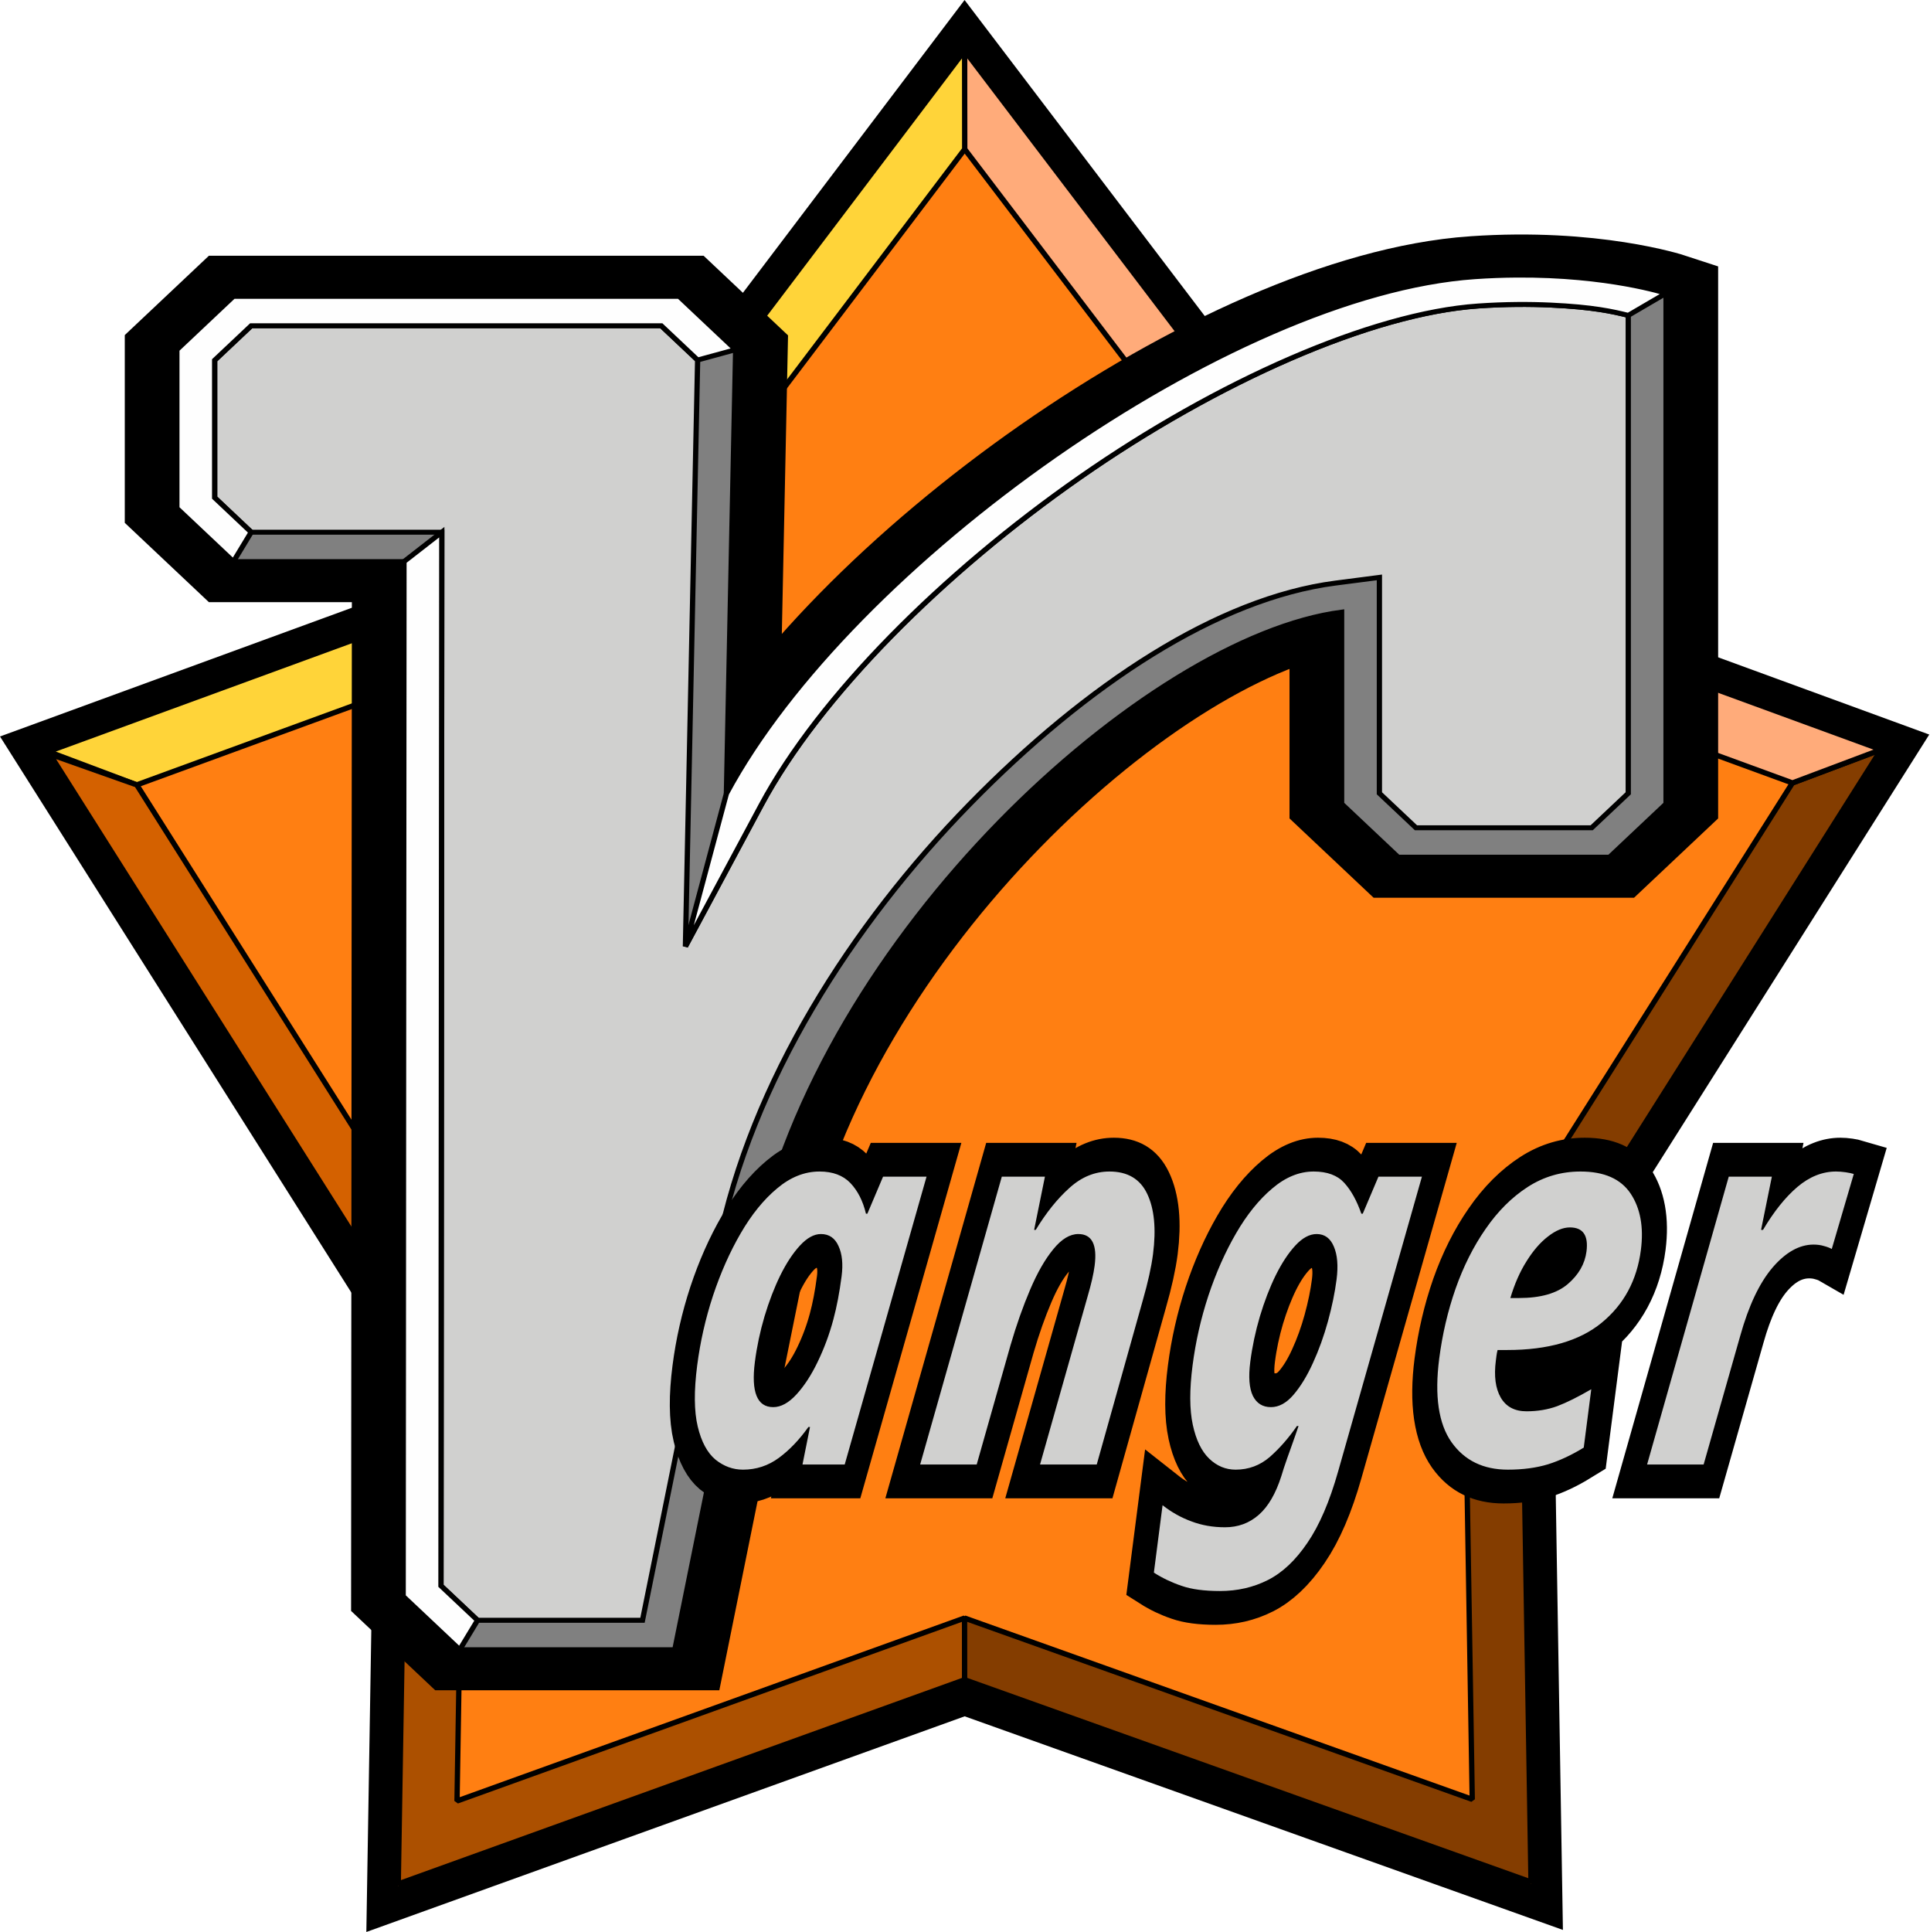
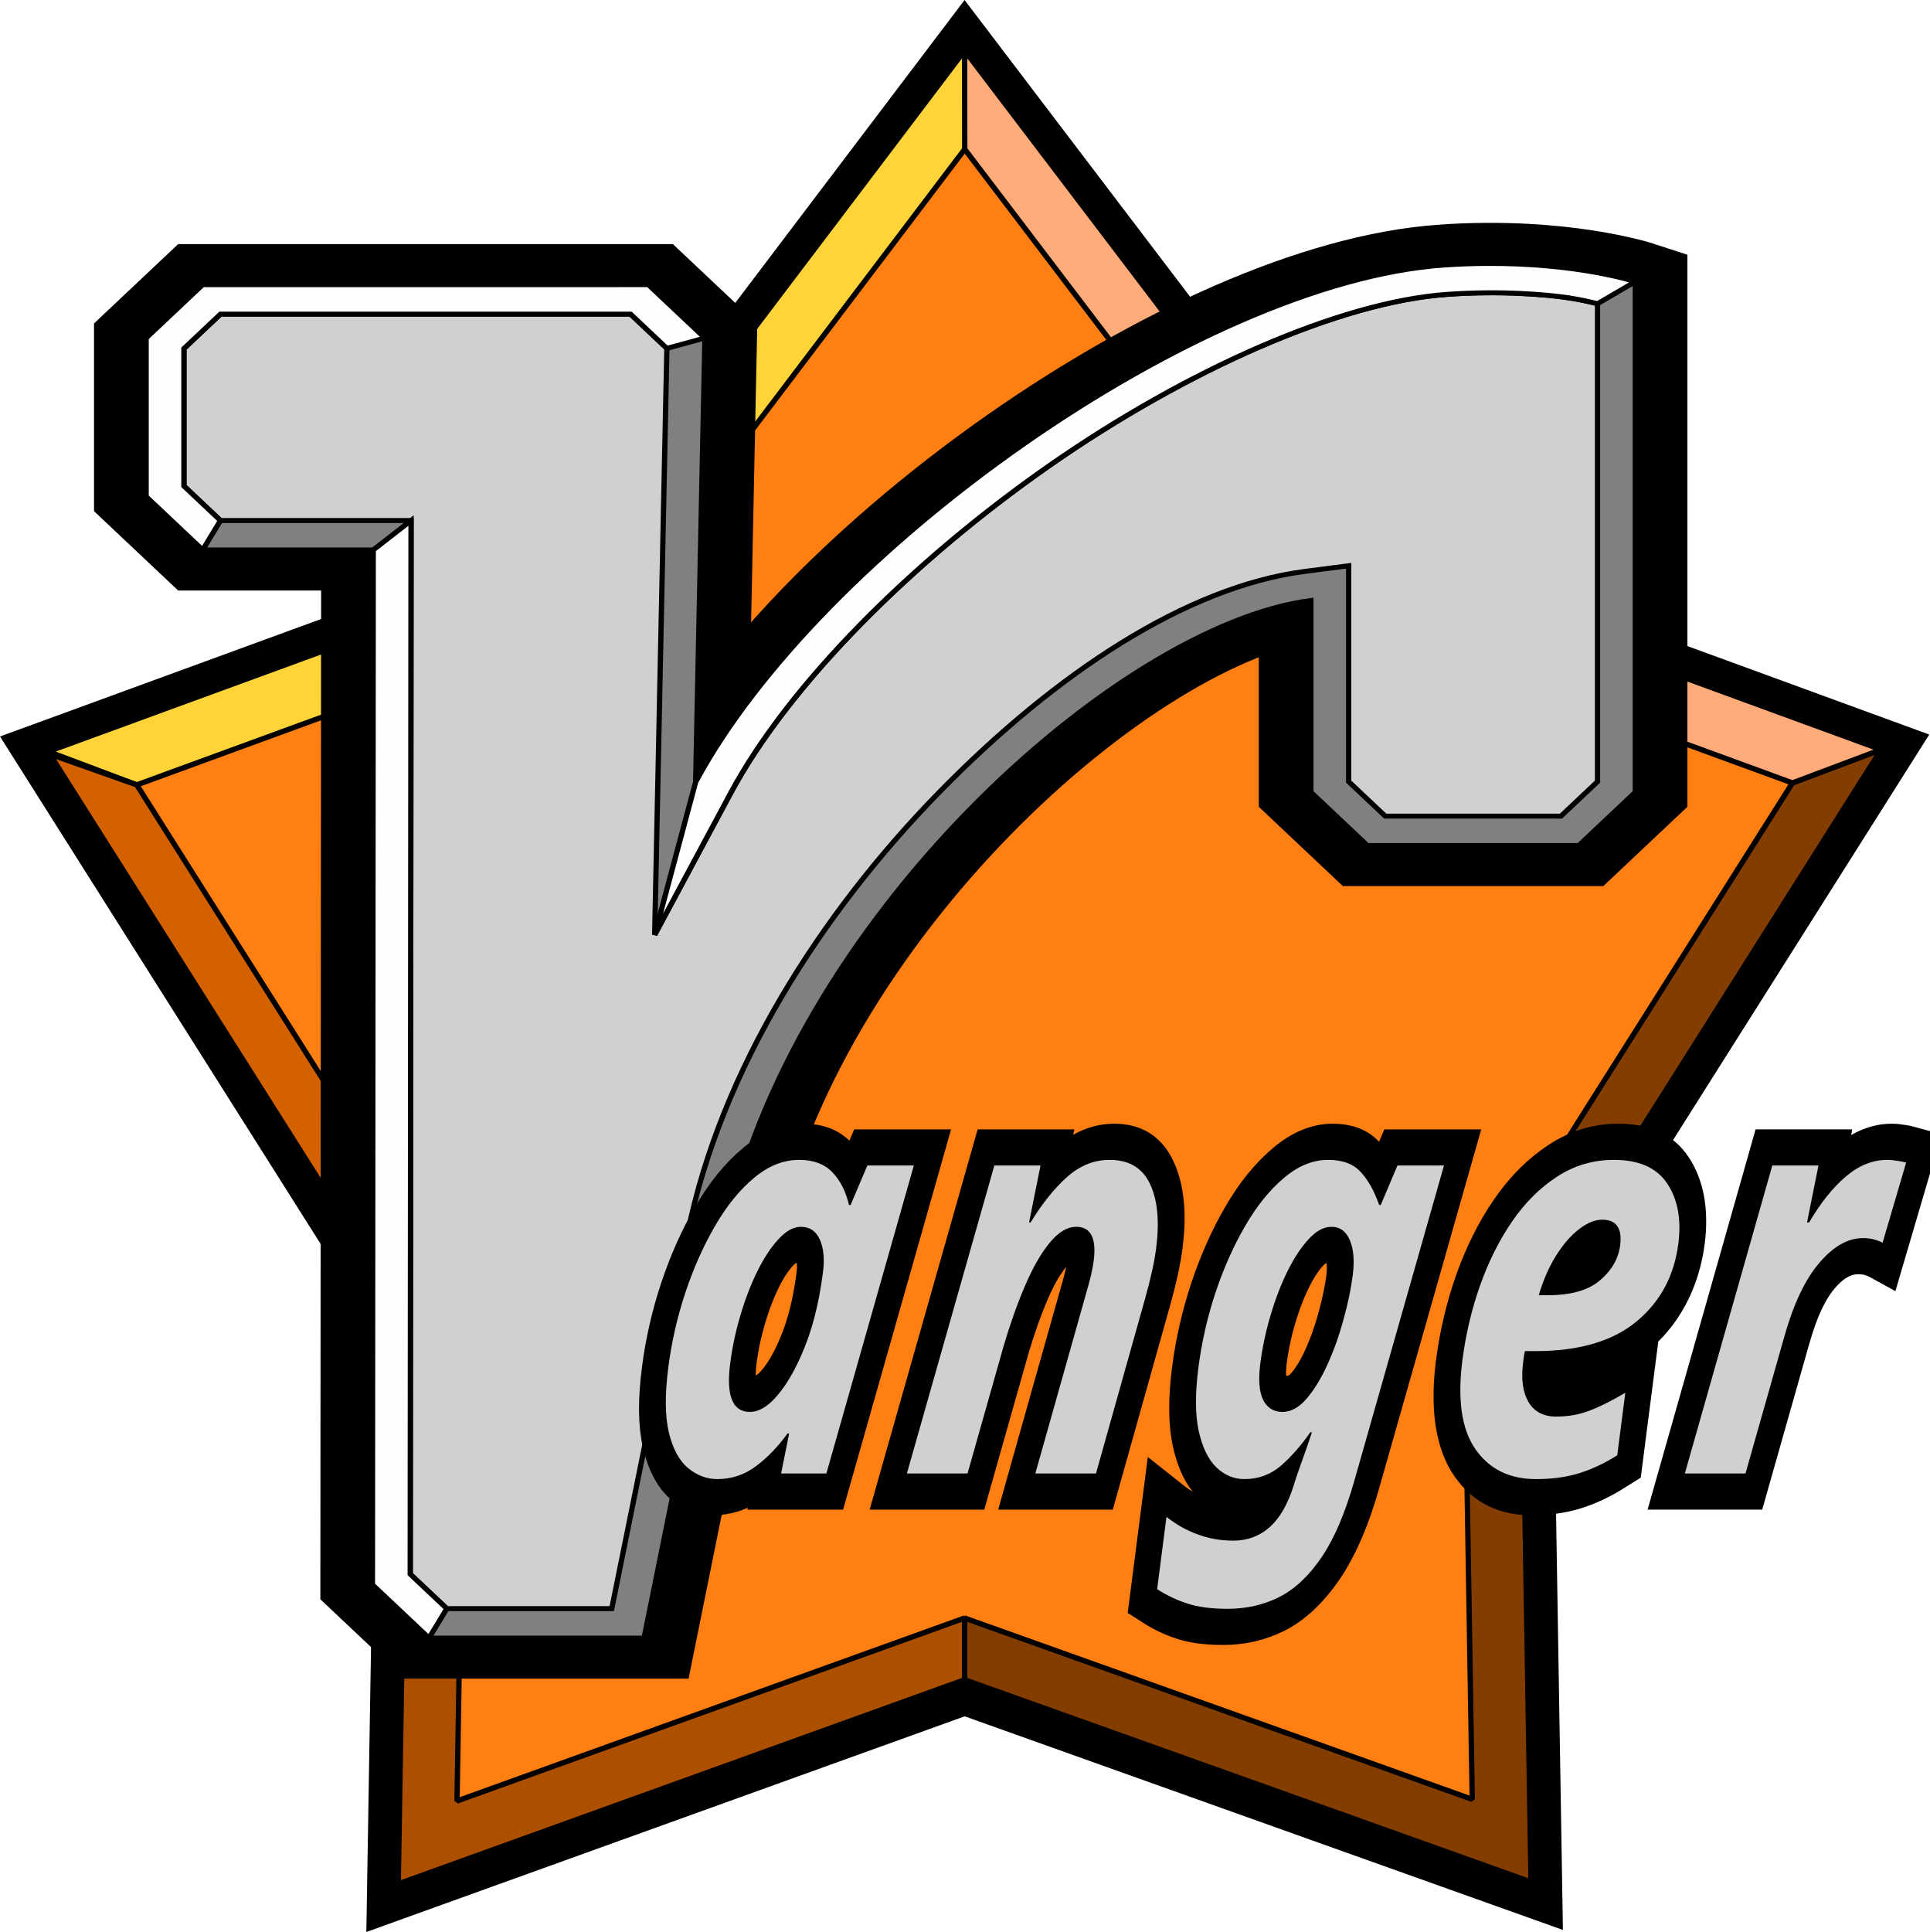
<svg xmlns="http://www.w3.org/2000/svg" id="svg8" version="1.1" viewBox="0 0 143.948 144.119" height="544.702" width="544.054" style="enable-background:new">
  <defs id="defs2" />
  <g id="layer1" transform="translate(0.08265921,-150.6989)" style="display:none">
    <path style="fill:#ff7e11;fill-opacity:1;stroke:#000000;stroke-width:4.318;stroke-miterlimit:4;stroke-dasharray:none;stroke-opacity:1;paint-order:stroke fill markers" d="m 112.426,284.398 -39.088,-6.909 -39.082,6.948 -5.835,-41.256 -18.357,-36.967 35.482,-18.588 27.737,-29.796 27.764,29.768 35.499,18.553 -18.323,36.986 z" id="path10" />
  </g>
  <g style="display:none" transform="translate(0.08265921,-150.6989)" id="g1977">
    <path style="color:#000000;font-style:normal;font-variant:normal;font-weight:normal;font-stretch:normal;font-size:medium;line-height:normal;font-family:sans-serif;font-variant-ligatures:normal;font-variant-position:normal;font-variant-caps:normal;font-variant-numeric:normal;font-variant-alternates:normal;font-feature-settings:normal;text-indent:0;text-align:start;text-decoration:none;text-decoration-line:none;text-decoration-style:solid;text-decoration-color:#000000;letter-spacing:normal;word-spacing:normal;text-transform:none;writing-mode:lr-tb;direction:ltr;text-orientation:mixed;dominant-baseline:auto;baseline-shift:baseline;text-anchor:start;white-space:normal;shape-padding:0;clip-rule:nonzero;display:inline;overflow:visible;visibility:visible;opacity:1;isolation:auto;mix-blend-mode:normal;color-interpolation:sRGB;color-interpolation-filters:linearRGB;solid-color:#000000;solid-opacity:1;vector-effect:none;fill:#ac5000;fill-opacity:1;fill-rule:nonzero;stroke:#000000;stroke-width:0.381;stroke-linecap:butt;stroke-linejoin:miter;stroke-miterlimit:4;stroke-dasharray:none;stroke-dashoffset:0;stroke-opacity:1;paint-order:normal;color-rendering:auto;image-rendering:auto;shape-rendering:auto;text-rendering:auto;enable-background:accumulate" d="m 73.284,157.703 -27.737,29.796 -35.482,18.588 18.356,36.968 5.835,41.256 39.082,-6.949 39.088,6.909 5.797,-41.262 18.323,-36.986 -35.498,-18.553 z m 0.003,4.594 25.993,27.869 33.233,17.366 -17.155,34.625 -5.429,38.63 -36.591,-6.466 -36.587,6.503 -5.465,-38.621 -17.182,-34.609 33.217,-17.403 z" id="path1975" />
  </g>
  <g style="display:none" transform="translate(0.08265921,-150.6989)" id="g1970">
    <path style="color:#000000;font-style:normal;font-variant:normal;font-weight:normal;font-stretch:normal;font-size:medium;line-height:normal;font-family:sans-serif;font-variant-ligatures:normal;font-variant-position:normal;font-variant-caps:normal;font-variant-numeric:normal;font-variant-alternates:normal;font-feature-settings:normal;text-indent:0;text-align:start;text-decoration:none;text-decoration-line:none;text-decoration-style:solid;text-decoration-color:#000000;letter-spacing:normal;word-spacing:normal;text-transform:none;writing-mode:lr-tb;direction:ltr;text-orientation:mixed;dominant-baseline:auto;baseline-shift:baseline;text-anchor:start;white-space:normal;shape-padding:0;clip-rule:nonzero;display:inline;overflow:visible;visibility:visible;opacity:1;isolation:auto;mix-blend-mode:normal;color-interpolation:sRGB;color-interpolation-filters:linearRGB;solid-color:#000000;solid-opacity:1;vector-effect:none;fill:#843d00;fill-opacity:1;fill-rule:nonzero;stroke:#000000;stroke-width:0.381;stroke-linecap:butt;stroke-linejoin:miter;stroke-miterlimit:4;stroke-dasharray:none;stroke-dashoffset:0;stroke-opacity:1;paint-order:normal;color-rendering:auto;image-rendering:auto;shape-rendering:auto;text-rendering:auto;enable-background:accumulate" d="m 136.546,206.023 -4.033,1.508 -17.155,34.625 -5.429,38.63 -36.591,-6.466 9.44e-4,3.042 39.088,6.909 5.797,-41.262 z" id="path1968" />
  </g>
  <g id="g1171" transform="translate(0.08265921,-150.6989)" style="display:none">
    <path style="color:#000000;font-style:normal;font-variant:normal;font-weight:normal;font-stretch:normal;font-size:medium;line-height:normal;font-family:sans-serif;font-variant-ligatures:normal;font-variant-position:normal;font-variant-caps:normal;font-variant-numeric:normal;font-variant-alternates:normal;font-feature-settings:normal;text-indent:0;text-align:start;text-decoration:none;text-decoration-line:none;text-decoration-style:solid;text-decoration-color:#000000;letter-spacing:normal;word-spacing:normal;text-transform:none;writing-mode:lr-tb;direction:ltr;text-orientation:mixed;dominant-baseline:auto;baseline-shift:baseline;text-anchor:start;white-space:normal;shape-padding:0;clip-rule:nonzero;display:inline;overflow:visible;visibility:visible;opacity:1;isolation:auto;mix-blend-mode:normal;color-interpolation:sRGB;color-interpolation-filters:linearRGB;solid-color:#000000;solid-opacity:1;vector-effect:none;fill:#ffab7a;fill-opacity:1;fill-rule:nonzero;stroke:#000000;stroke-width:0.381;stroke-linecap:butt;stroke-linejoin:miter;stroke-miterlimit:4;stroke-dasharray:none;stroke-dashoffset:0;stroke-opacity:1;paint-order:normal;color-rendering:auto;image-rendering:auto;shape-rendering:auto;text-rendering:auto;enable-background:accumulate" d="m 73.284,157.703 0.003,4.594 25.993,27.869 33.233,17.366 4.033,-1.508 -35.498,-18.553 z" id="path1169" />
  </g>
  <g style="display:none" transform="translate(0.08265921,-150.6989)" id="g1184">
    <path style="color:#000000;font-style:normal;font-variant:normal;font-weight:normal;font-stretch:normal;font-size:medium;line-height:normal;font-family:sans-serif;font-variant-ligatures:normal;font-variant-position:normal;font-variant-caps:normal;font-variant-numeric:normal;font-variant-alternates:normal;font-feature-settings:normal;text-indent:0;text-align:start;text-decoration:none;text-decoration-line:none;text-decoration-style:solid;text-decoration-color:#000000;letter-spacing:normal;word-spacing:normal;text-transform:none;writing-mode:lr-tb;direction:ltr;text-orientation:mixed;dominant-baseline:auto;baseline-shift:baseline;text-anchor:start;white-space:normal;shape-padding:0;clip-rule:nonzero;display:inline;overflow:visible;visibility:visible;opacity:1;isolation:auto;mix-blend-mode:normal;color-interpolation:sRGB;color-interpolation-filters:linearRGB;solid-color:#000000;solid-opacity:1;vector-effect:none;fill:#ffd439;fill-opacity:1;fill-rule:nonzero;stroke:#000000;stroke-width:0.381;stroke-linecap:butt;stroke-linejoin:miter;stroke-miterlimit:4;stroke-dasharray:none;stroke-dashoffset:0;stroke-opacity:1;paint-order:normal;color-rendering:auto;image-rendering:auto;shape-rendering:auto;text-rendering:auto;enable-background:accumulate" d="m 73.284,157.703 -27.737,29.796 -35.482,18.588 4.038,1.506 33.217,-17.403 25.966,-27.893 z" id="path1182" />
  </g>
  <g id="g1194" style="display:none" transform="translate(0.08265921,-150.6989)">
    <path style="color:#000000;font-style:normal;font-variant:normal;font-weight:normal;font-stretch:normal;font-size:medium;line-height:normal;font-family:sans-serif;font-variant-ligatures:normal;font-variant-position:normal;font-variant-caps:normal;font-variant-numeric:normal;font-variant-alternates:normal;font-feature-settings:normal;text-indent:0;text-align:start;text-decoration:none;text-decoration-line:none;text-decoration-style:solid;text-decoration-color:#000000;letter-spacing:normal;word-spacing:normal;text-transform:none;writing-mode:lr-tb;direction:ltr;text-orientation:mixed;dominant-baseline:auto;baseline-shift:baseline;text-anchor:start;white-space:normal;shape-padding:0;clip-rule:nonzero;display:inline;overflow:visible;visibility:visible;opacity:1;isolation:auto;mix-blend-mode:normal;color-interpolation:sRGB;color-interpolation-filters:linearRGB;solid-color:#000000;solid-opacity:1;vector-effect:none;fill:#d46100;fill-opacity:1;fill-rule:nonzero;stroke:#000000;stroke-width:0.381;stroke-linecap:butt;stroke-linejoin:miter;stroke-miterlimit:4;stroke-dasharray:none;stroke-dashoffset:0;stroke-opacity:1;paint-order:normal;color-rendering:auto;image-rendering:auto;shape-rendering:auto;text-rendering:auto;enable-background:accumulate" d="m 10.142,206.241 18.28,36.814 2.864,-0.853 -17.182,-34.609 z" id="path1192" />
  </g>
  <g style="display:inline" transform="translate(0.08265921,-150.6989)" id="g5696">
    <g transform="matrix(1.462109,0,0,1.535817,3.500955,141.4884)" id="g6" style="display:inline;fill:#ff7f12;fill-opacity:1;stroke:#000000;stroke-width:3.178;stroke-miterlimit:4;stroke-dasharray:none;stroke-opacity:1;paint-order:stroke fill markers">
      <path class="st0" d="M 46.775,8.547 27.232,33.116 0.006,42.596 18.345,70.222 17.872,97.597 46.775,87.681 75.679,97.504 75.205,70.129 93.545,42.502 66.319,33.022 Z" id="path4" style="fill:#ff7f12;fill-opacity:1;stroke:#000000;stroke-width:3.178;stroke-miterlimit:4;stroke-dasharray:none;stroke-opacity:1;paint-order:stroke fill markers" />
    </g>
  </g>
  <g id="g5777" transform="translate(0.08265921,-150.6989)" style="display:none">
    <g style="display:inline;fill:none;fill-opacity:1;stroke:#000000;stroke-width:5.854;stroke-miterlimit:4;stroke-dasharray:none;stroke-opacity:1;paint-order:normal" id="g5775" transform="matrix(1.322917,0,0,1.389618,11.84991,147.3847)">
      <path style="color:#000000;font-style:normal;font-variant:normal;font-weight:normal;font-stretch:normal;font-size:medium;line-height:normal;font-family:sans-serif;font-variant-ligatures:normal;font-variant-position:normal;font-variant-caps:normal;font-variant-numeric:normal;font-variant-alternates:normal;font-feature-settings:normal;text-indent:0;text-align:start;text-decoration:none;text-decoration-line:none;text-decoration-style:solid;text-decoration-color:#000000;letter-spacing:normal;word-spacing:normal;text-transform:none;writing-mode:lr-tb;direction:ltr;text-orientation:mixed;dominant-baseline:auto;baseline-shift:baseline;text-anchor:start;white-space:normal;shape-padding:0;clip-rule:nonzero;display:inline;overflow:visible;visibility:visible;opacity:1;isolation:auto;mix-blend-mode:normal;color-interpolation:sRGB;color-interpolation-filters:linearRGB;solid-color:#000000;solid-opacity:1;vector-effect:none;fill:#ac5000;fill-opacity:1;fill-rule:nonzero;stroke:#000000;stroke-width:1.5;stroke-linecap:butt;stroke-linejoin:miter;stroke-miterlimit:4;stroke-dasharray:none;stroke-dashoffset:0;stroke-opacity:1;paint-order:normal;color-rendering:auto;image-rendering:auto;shape-rendering:auto;text-rendering:auto;enable-background:accumulate" d="M 249.898,17.086 152.182,146.123 16.051,195.912 107.75,341.01 105.381,484.787 249.898,432.707 394.416,484.295 392.047,340.52 483.746,195.422 347.615,145.633 Z m 0.019,25.176 88.896,116.93 122.305,44.736 -83.789,132.584 2.09,126.697 L 249.879,416.965 120.377,463.629 122.457,336.994 38.668,204.42 160.992,159.686 Z" transform="matrix(0.2,0,0,0.1904,-3.204227,5.197614)" id="path5773" />
    </g>
  </g>
  <g style="display:inline" transform="translate(0.08265921,-150.6989)" id="g5839">
    <g transform="matrix(1.462109,0,0,1.535817,3.500955,141.4884)" id="g5837" style="display:inline;fill:none;fill-opacity:1;stroke:#000000;stroke-width:5.297;stroke-miterlimit:4;stroke-dasharray:none;stroke-opacity:1;paint-order:normal">
      <path style="color:#000000;font-style:normal;font-variant:normal;font-weight:normal;font-stretch:normal;font-size:medium;line-height:normal;font-family:sans-serif;font-variant-ligatures:normal;font-variant-position:normal;font-variant-caps:normal;font-variant-numeric:normal;font-variant-alternates:normal;font-feature-settings:normal;text-indent:0;text-align:start;text-decoration:none;text-decoration-line:none;text-decoration-style:solid;text-decoration-color:#000000;letter-spacing:normal;word-spacing:normal;text-transform:none;writing-mode:lr-tb;direction:ltr;text-orientation:mixed;dominant-baseline:auto;baseline-shift:baseline;text-anchor:start;white-space:normal;shape-padding:0;clip-rule:nonzero;display:inline;overflow:visible;visibility:visible;opacity:1;isolation:auto;mix-blend-mode:normal;color-interpolation:sRGB;color-interpolation-filters:linearRGB;solid-color:#000000;solid-opacity:1;vector-effect:none;fill:#ac5000;fill-opacity:1;fill-rule:nonzero;stroke:#000000;stroke-width:1.357;stroke-linecap:butt;stroke-linejoin:bevel;stroke-miterlimit:4;stroke-dasharray:none;stroke-dashoffset:0;stroke-opacity:1;paint-order:normal;color-rendering:auto;image-rendering:auto;shape-rendering:auto;text-rendering:auto;enable-background:accumulate" d="m 122.457,336.994 -14.707,4.016 -2.369,143.777 144.518,-52.08 -0.019,-15.742 -129.502,46.664 z" transform="matrix(0.2,0,0,0.1904,-3.204227,5.197614)" id="path5835" />
    </g>
  </g>
  <g style="display:inline" transform="translate(0.08265921,-150.6989)" id="g5830">
    <g transform="matrix(1.462109,0,0,1.535817,3.500955,141.4884)" id="g5828" style="display:inline;fill:none;fill-opacity:1;stroke:#000000;stroke-width:5.297;stroke-miterlimit:4;stroke-dasharray:none;stroke-opacity:1;paint-order:normal">
      <path style="color:#000000;font-style:normal;font-variant:normal;font-weight:normal;font-stretch:normal;font-size:medium;line-height:normal;font-family:sans-serif;font-variant-ligatures:normal;font-variant-position:normal;font-variant-caps:normal;font-variant-numeric:normal;font-variant-alternates:normal;font-feature-settings:normal;text-indent:0;text-align:start;text-decoration:none;text-decoration-line:none;text-decoration-style:solid;text-decoration-color:#000000;letter-spacing:normal;word-spacing:normal;text-transform:none;writing-mode:lr-tb;direction:ltr;text-orientation:mixed;dominant-baseline:auto;baseline-shift:baseline;text-anchor:start;white-space:normal;shape-padding:0;clip-rule:nonzero;display:inline;overflow:visible;visibility:visible;opacity:1;isolation:auto;mix-blend-mode:normal;color-interpolation:sRGB;color-interpolation-filters:linearRGB;solid-color:#000000;solid-opacity:1;vector-effect:none;fill:#843d00;fill-opacity:1;fill-rule:nonzero;stroke:#000000;stroke-width:1.357;stroke-linecap:butt;stroke-linejoin:bevel;stroke-miterlimit:4;stroke-dasharray:none;stroke-dashoffset:0;stroke-opacity:1;paint-order:normal;color-rendering:auto;image-rendering:auto;shape-rendering:auto;text-rendering:auto;enable-background:accumulate" d="m 483.746,195.422 -22.627,8.506 -83.789,132.584 2.09,126.697 -129.541,-46.244 0.019,15.742 144.518,51.588 -2.369,-143.775 z" transform="matrix(0.2,0,0,0.1904,-3.204227,5.197614)" id="path5826" />
    </g>
  </g>
  <g style="display:inline" transform="translate(0.08265921,-150.6989)" id="g5821">
    <g transform="matrix(1.462109,0,0,1.535817,3.500955,141.4884)" id="g5819" style="display:inline;fill:none;fill-opacity:1;stroke:#000000;stroke-width:5.297;stroke-miterlimit:4;stroke-dasharray:none;stroke-opacity:1;paint-order:normal">
      <path style="color:#000000;font-style:normal;font-variant:normal;font-weight:normal;font-stretch:normal;font-size:medium;line-height:normal;font-family:sans-serif;font-variant-ligatures:normal;font-variant-position:normal;font-variant-caps:normal;font-variant-numeric:normal;font-variant-alternates:normal;font-feature-settings:normal;text-indent:0;text-align:start;text-decoration:none;text-decoration-line:none;text-decoration-style:solid;text-decoration-color:#000000;letter-spacing:normal;word-spacing:normal;text-transform:none;writing-mode:lr-tb;direction:ltr;text-orientation:mixed;dominant-baseline:auto;baseline-shift:baseline;text-anchor:start;white-space:normal;shape-padding:0;clip-rule:nonzero;display:inline;overflow:visible;visibility:visible;opacity:1;isolation:auto;mix-blend-mode:normal;color-interpolation:sRGB;color-interpolation-filters:linearRGB;solid-color:#000000;solid-opacity:1;vector-effect:none;fill:#ffab7a;fill-opacity:1;fill-rule:nonzero;stroke:#000000;stroke-width:1.357;stroke-linecap:butt;stroke-linejoin:bevel;stroke-miterlimit:4;stroke-dasharray:none;stroke-dashoffset:0;stroke-opacity:1;paint-order:normal;color-rendering:auto;image-rendering:auto;shape-rendering:auto;text-rendering:auto;enable-background:accumulate" d="m 249.898,17.086 0.019,25.176 88.896,116.93 122.305,44.736 22.627,-8.506 -136.131,-49.789 z" transform="matrix(0.2,0,0,0.1904,-3.204227,5.197614)" id="path5817" />
    </g>
  </g>
  <g style="display:inline" transform="translate(0.08265921,-150.6989)" id="g5812">
    <g transform="matrix(1.462109,0,0,1.535817,3.500955,141.4884)" id="g5810" style="display:inline;fill:none;fill-opacity:1;stroke:#000000;stroke-width:5.297;stroke-miterlimit:4;stroke-dasharray:none;stroke-opacity:1;paint-order:normal">
      <path style="color:#000000;font-style:normal;font-variant:normal;font-weight:normal;font-stretch:normal;font-size:medium;line-height:normal;font-family:sans-serif;font-variant-ligatures:normal;font-variant-position:normal;font-variant-caps:normal;font-variant-numeric:normal;font-variant-alternates:normal;font-feature-settings:normal;text-indent:0;text-align:start;text-decoration:none;text-decoration-line:none;text-decoration-style:solid;text-decoration-color:#000000;letter-spacing:normal;word-spacing:normal;text-transform:none;writing-mode:lr-tb;direction:ltr;text-orientation:mixed;dominant-baseline:auto;baseline-shift:baseline;text-anchor:start;white-space:normal;shape-padding:0;clip-rule:nonzero;display:inline;overflow:visible;visibility:visible;opacity:1;isolation:auto;mix-blend-mode:normal;color-interpolation:sRGB;color-interpolation-filters:linearRGB;solid-color:#000000;solid-opacity:1;vector-effect:none;fill:#ffd439;fill-opacity:1;fill-rule:nonzero;stroke:#000000;stroke-width:1.357;stroke-linecap:butt;stroke-linejoin:bevel;stroke-miterlimit:4;stroke-dasharray:none;stroke-dashoffset:0;stroke-opacity:1;paint-order:normal;color-rendering:auto;image-rendering:auto;shape-rendering:auto;text-rendering:auto;enable-background:accumulate" d="M 249.898,17.086 152.182,146.123 16.051,195.912 38.668,204.42 160.992,159.686 249.918,42.262 Z" transform="matrix(0.2,0,0,0.1904,-3.204227,5.197614)" id="path5808" />
    </g>
  </g>
  <g style="display:inline" transform="translate(0.08265921,-150.6989)" id="g5805">
    <g transform="matrix(1.462109,0,0,1.535817,3.500955,141.4884)" id="g5801" style="display:inline;fill:none;fill-opacity:1;stroke:#000000;stroke-width:5.297;stroke-miterlimit:4;stroke-dasharray:none;stroke-opacity:1;paint-order:normal">
      <path style="color:#000000;font-style:normal;font-variant:normal;font-weight:normal;font-stretch:normal;font-size:medium;line-height:normal;font-family:sans-serif;font-variant-ligatures:normal;font-variant-position:normal;font-variant-caps:normal;font-variant-numeric:normal;font-variant-alternates:normal;font-feature-settings:normal;text-indent:0;text-align:start;text-decoration:none;text-decoration-line:none;text-decoration-style:solid;text-decoration-color:#000000;letter-spacing:normal;word-spacing:normal;text-transform:none;writing-mode:lr-tb;direction:ltr;text-orientation:mixed;dominant-baseline:auto;baseline-shift:baseline;text-anchor:start;white-space:normal;shape-padding:0;clip-rule:nonzero;display:inline;overflow:visible;visibility:visible;opacity:1;isolation:auto;mix-blend-mode:normal;color-interpolation:sRGB;color-interpolation-filters:linearRGB;solid-color:#000000;solid-opacity:1;vector-effect:none;fill:#d46100;fill-opacity:1;fill-rule:nonzero;stroke:#000000;stroke-width:1.357;stroke-linecap:butt;stroke-linejoin:bevel;stroke-miterlimit:4;stroke-dasharray:none;stroke-dashoffset:0;stroke-opacity:1;paint-order:normal;color-rendering:auto;image-rendering:auto;shape-rendering:auto;text-rendering:auto;enable-background:accumulate" d="M 16.463,196.564 107.75,341.01 122.457,336.994 38.668,204.42 Z" transform="matrix(0.2,0,0,0.1904,-3.204227,5.197614)" id="path5799" />
    </g>
  </g>
  <g style="display:inline" transform="translate(8.125996,3.468519)" id="g5201">
-     <g aria-label="r" transform="matrix(1.253854,0,0,0.9761822,-14.09867,-10.25346)" style="font-style:normal;font-variant:normal;font-weight:normal;font-stretch:normal;font-size:90.5px;line-height:1.25;font-family:'Fira Code';-inkscape-font-specification:'Fira Code';font-variant-ligatures:normal;font-variant-caps:normal;font-variant-numeric:normal;font-feature-settings:normal;text-align:start;letter-spacing:0px;word-spacing:0px;writing-mode:lr-tb;text-anchor:start;display:inline;fill:#d0d0cf;fill-opacity:1;stroke:#000000;stroke-width:6.199;stroke-miterlimit:4;stroke-dasharray:none;stroke-opacity:1;paint-order:stroke fill markers" id="text5187">
+     <g aria-label="r" transform="matrix(1.253854,0,0,0.9761822,-16.39221,-11.12243)" style="font-style:normal;font-variant:normal;font-weight:normal;font-stretch:normal;font-size:90.5px;line-height:1.25;font-family:'Fira Code';-inkscape-font-specification:'Fira Code';font-variant-ligatures:normal;font-variant-caps:normal;font-variant-numeric:normal;font-feature-settings:normal;text-align:start;letter-spacing:0px;word-spacing:0px;writing-mode:lr-tb;text-anchor:start;display:inline;fill:#d0d0cf;fill-opacity:1;stroke:#000000;stroke-width:6.199;stroke-miterlimit:4;stroke-dasharray:none;stroke-opacity:1;paint-order:stroke fill markers" id="text5187">
      <path d="M 92.514,28.094 C 77.942,29.393 55.326,50.026 47.99,67.595 L 48.54,33.67 45.174,29.594 H 18.654 l -3.366,4.076 v 12.119 l 3.366,4.076 h 10.149 l -0.047,79.073 3.366,4.076 h 12.797 l 4.809,-30.544 C 53.522,78.367 73.015,55.658 84.599,53.727 v 14.651 l 3.366,4.076 h 12.575 l 3.366,-4.076 V 29.362 c 0,0 -4.459,-1.886 -11.391,-1.268 z" style="font-style:normal;font-variant:normal;font-weight:bold;font-stretch:normal;font-size:193.067px;font-family:'Fira Code';-inkscape-font-specification:'Fira Code Bold';fill:#d0d0cf;fill-opacity:1;stroke:#000000;stroke-width:6.199;stroke-linecap:square;stroke-miterlimit:4;stroke-dasharray:none;stroke-opacity:1;paint-order:stroke fill markers" id="path5211" />
    </g>
  </g>
  <g id="g1852" transform="translate(8.125996,3.468519)" style="display:inline">
-     <g id="g1850" style="font-style:normal;font-variant:normal;font-weight:normal;font-stretch:normal;font-size:90.5px;line-height:1.25;font-family:'Fira Code';-inkscape-font-specification:'Fira Code';font-variant-ligatures:normal;font-variant-caps:normal;font-variant-numeric:normal;font-feature-settings:normal;text-align:start;letter-spacing:0px;word-spacing:0px;writing-mode:lr-tb;text-anchor:start;display:inline;fill:#d0d0cf;fill-opacity:1;stroke:#000000;stroke-width:0.23;stroke-miterlimit:4;stroke-dasharray:none;stroke-opacity:1;paint-order:stroke fill markers" transform="matrix(1.253854,0,0,0.9761822,-14.09867,-10.25346)" aria-label="r">
+     <g id="g1850" style="font-style:normal;font-variant:normal;font-weight:normal;font-stretch:normal;font-size:90.5px;line-height:1.25;font-family:'Fira Code';-inkscape-font-specification:'Fira Code';font-variant-ligatures:normal;font-variant-caps:normal;font-variant-numeric:normal;font-feature-settings:normal;text-align:start;letter-spacing:0px;word-spacing:0px;writing-mode:lr-tb;text-anchor:start;display:inline;fill:#d0d0cf;fill-opacity:1;stroke:#000000;stroke-width:0.23;stroke-miterlimit:4;stroke-dasharray:none;stroke-opacity:1;paint-order:stroke fill markers" transform="matrix(1.253854,0,0,0.9761822,-16.39221,-11.12243)" aria-label="r">
      <path style="color:#000000;font-style:normal;font-variant:normal;font-weight:bold;font-stretch:normal;font-size:193.067px;line-height:1.25;font-family:'Fira Code';-inkscape-font-specification:'Fira Code Bold';font-variant-ligatures:normal;font-variant-position:normal;font-variant-caps:normal;font-variant-numeric:normal;font-variant-alternates:normal;font-feature-settings:normal;text-indent:0;text-align:start;text-decoration:none;text-decoration-line:none;text-decoration-style:solid;text-decoration-color:#000000;letter-spacing:0px;word-spacing:0px;text-transform:none;writing-mode:lr-tb;direction:ltr;text-orientation:mixed;dominant-baseline:auto;baseline-shift:baseline;text-anchor:start;white-space:normal;shape-padding:0;clip-rule:nonzero;display:inline;overflow:visible;visibility:visible;opacity:1;isolation:auto;mix-blend-mode:normal;color-interpolation:sRGB;color-interpolation-filters:linearRGB;solid-color:#000000;solid-opacity:1;vector-effect:none;fill:#808080;fill-opacity:1;fill-rule:nonzero;stroke:#000000;stroke-width:1.302;stroke-linecap:square;stroke-linejoin:miter;stroke-miterlimit:4;stroke-dasharray:none;stroke-dashoffset:0;stroke-opacity:1;paint-order:normal;color-rendering:auto;image-rendering:auto;shape-rendering:auto;text-rendering:auto;enable-background:accumulate" d="m 398.586,102.346 c -3.266,0.026 -6.711,0.157 -10.314,0.422 -60.609,4.461 -154.675,75.323 -185.189,135.664 l 2.291,-116.514 -14,-14 H 81.068 l -14,14 v 41.625 l 14,14 H 123.279 l -0.197,271.576 14,14 h 53.229 l 20,-104.902 c 15.784,-82.788 96.859,-160.781 145.039,-167.412 v 50.318 l 14,14 h 52.301 l 14,-14 v -134 c 0,0 -14.2,-4.959 -37.064,-4.777 z m 0.059,7.711 c 3.005,-0.031 5.831,0.031 8.471,0.162 10.55,0.523 15.321,1.687 19.18,2.703 v 125.426 l -9.049,9.049 h -43.494 l -9.049,-9.049 v -56.662 l -10.895,1.496 c -29.117,4.007 -61.479,26.52 -90.568,58.092 -29.09,31.572 -53.965,72.705 -62.17,115.738 l -18.756,98.381 H 141.492 l -9.057,-9.051 0.203,-276.521 H 85.473 l -9.049,-9.057 v -36.068 l 9.049,-9.049 H 186.969 l 8.992,8.994 -3.021,153.895 18.773,-37.127 c 14.442,-28.558 44.886,-60.84 78.92,-86.01 34.034,-25.17 72.105,-42.997 98.473,-44.938 3.35,-0.247 6.534,-0.373 9.539,-0.404 z" transform="matrix(0.240429,0,0,0.2911644,-0.8374085,-1.828244)" id="path1848" />
    </g>
-     <g aria-label="r" transform="matrix(1.253854,0,0,0.9761822,-14.09867,-10.25346)" style="font-style:normal;font-variant:normal;font-weight:normal;font-stretch:normal;font-size:90.5px;line-height:1.25;font-family:'Fira Code';-inkscape-font-specification:'Fira Code';font-variant-ligatures:normal;font-variant-caps:normal;font-variant-numeric:normal;font-feature-settings:normal;text-align:start;letter-spacing:0px;word-spacing:0px;writing-mode:lr-tb;text-anchor:start;display:inline;fill:#d0d0cf;fill-opacity:1;stroke:#000000;stroke-width:0.23;stroke-miterlimit:4;stroke-dasharray:none;stroke-opacity:1;paint-order:stroke fill markers" id="text5187-4" />
+     <g aria-label="r" transform="matrix(1.253854,0,0,0.9761822,-16.39221,-11.12243)" style="font-style:normal;font-variant:normal;font-weight:normal;font-stretch:normal;font-size:90.5px;line-height:1.25;font-family:'Fira Code';-inkscape-font-specification:'Fira Code';font-variant-ligatures:normal;font-variant-caps:normal;font-variant-numeric:normal;font-feature-settings:normal;text-align:start;letter-spacing:0px;word-spacing:0px;writing-mode:lr-tb;text-anchor:start;display:inline;fill:#d0d0cf;fill-opacity:1;stroke:#000000;stroke-width:0.23;stroke-miterlimit:4;stroke-dasharray:none;stroke-opacity:1;paint-order:stroke fill markers" id="text5187-4" />
  </g>
  <g style="display:inline" transform="translate(8.125996,3.468519)" id="g1881">
-     <g aria-label="r" transform="matrix(1.253854,0,0,0.9761822,-14.09867,-10.25346)" style="font-style:normal;font-variant:normal;font-weight:normal;font-stretch:normal;font-size:90.5px;line-height:1.25;font-family:'Fira Code';-inkscape-font-specification:'Fira Code';font-variant-ligatures:normal;font-variant-caps:normal;font-variant-numeric:normal;font-feature-settings:normal;text-align:start;letter-spacing:0px;word-spacing:0px;writing-mode:lr-tb;text-anchor:start;display:inline;fill:#fefefe;fill-opacity:1;stroke:#000000;stroke-width:0.23;stroke-miterlimit:4;stroke-dasharray:none;stroke-opacity:1;paint-order:stroke fill markers" id="g1877" />
-     <g id="g1879" style="font-style:normal;font-variant:normal;font-weight:normal;font-stretch:normal;font-size:90.5px;line-height:1.25;font-family:'Fira Code';-inkscape-font-specification:'Fira Code';font-variant-ligatures:normal;font-variant-caps:normal;font-variant-numeric:normal;font-feature-settings:normal;text-align:start;letter-spacing:0px;word-spacing:0px;writing-mode:lr-tb;text-anchor:start;display:inline;fill:#fefefe;fill-opacity:1;stroke:#000000;stroke-width:0.23;stroke-miterlimit:4;stroke-dasharray:none;stroke-opacity:1;paint-order:stroke fill markers" transform="matrix(1.253854,0,0,0.9761822,-14.09867,-10.25346)" aria-label="r" />
-     <g aria-label="r" transform="matrix(1.253854,0,0,0.9761822,-14.09867,-10.25346)" style="font-style:normal;font-variant:normal;font-weight:normal;font-stretch:normal;font-size:90.5px;line-height:1.25;font-family:'Fira Code';-inkscape-font-specification:'Fira Code';font-variant-ligatures:normal;font-variant-caps:normal;font-variant-numeric:normal;font-feature-settings:normal;text-align:start;letter-spacing:0px;word-spacing:0px;writing-mode:lr-tb;text-anchor:start;display:inline;fill:#fefefe;fill-opacity:1;stroke:#000000;stroke-width:0.23;stroke-miterlimit:4;stroke-dasharray:none;stroke-opacity:1;paint-order:stroke fill markers" id="g1891-6">
+     <g aria-label="r" transform="matrix(1.253854,0,0,0.9761822,-16.39221,-11.12243)" style="font-style:normal;font-variant:normal;font-weight:normal;font-stretch:normal;font-size:90.5px;line-height:1.25;font-family:'Fira Code';-inkscape-font-specification:'Fira Code';font-variant-ligatures:normal;font-variant-caps:normal;font-variant-numeric:normal;font-feature-settings:normal;text-align:start;letter-spacing:0px;word-spacing:0px;writing-mode:lr-tb;text-anchor:start;display:inline;fill:#fefefe;fill-opacity:1;stroke:#000000;stroke-width:0.23;stroke-miterlimit:4;stroke-dasharray:none;stroke-opacity:1;paint-order:stroke fill markers" id="g1877" />
+     <g id="g1879" style="font-style:normal;font-variant:normal;font-weight:normal;font-stretch:normal;font-size:90.5px;line-height:1.25;font-family:'Fira Code';-inkscape-font-specification:'Fira Code';font-variant-ligatures:normal;font-variant-caps:normal;font-variant-numeric:normal;font-feature-settings:normal;text-align:start;letter-spacing:0px;word-spacing:0px;writing-mode:lr-tb;text-anchor:start;display:inline;fill:#fefefe;fill-opacity:1;stroke:#000000;stroke-width:0.23;stroke-miterlimit:4;stroke-dasharray:none;stroke-opacity:1;paint-order:stroke fill markers" transform="matrix(1.253854,0,0,0.9761822,-16.39221,-11.12243)" aria-label="r" />
+     <g aria-label="r" transform="matrix(1.253854,0,0,0.9761822,-16.39221,-11.12243)" style="font-style:normal;font-variant:normal;font-weight:normal;font-stretch:normal;font-size:90.5px;line-height:1.25;font-family:'Fira Code';-inkscape-font-specification:'Fira Code';font-variant-ligatures:normal;font-variant-caps:normal;font-variant-numeric:normal;font-feature-settings:normal;text-align:start;letter-spacing:0px;word-spacing:0px;writing-mode:lr-tb;text-anchor:start;display:inline;fill:#fefefe;fill-opacity:1;stroke:#000000;stroke-width:0.23;stroke-miterlimit:4;stroke-dasharray:none;stroke-opacity:1;paint-order:stroke fill markers" id="g1891-6">
      <path id="path1889-6" transform="matrix(0.240429,0,0,0.2911644,-0.8374085,-1.828244)" style="color:#000000;font-style:normal;font-variant:normal;font-weight:bold;font-stretch:normal;font-size:193.067px;line-height:1.25;font-family:'Fira Code';-inkscape-font-specification:'Fira Code Bold';font-variant-ligatures:normal;font-variant-position:normal;font-variant-caps:normal;font-variant-numeric:normal;font-variant-alternates:normal;font-feature-settings:normal;text-indent:0;text-align:start;text-decoration:none;text-decoration-line:none;text-decoration-style:solid;text-decoration-color:#000000;letter-spacing:0px;word-spacing:0px;text-transform:none;writing-mode:lr-tb;direction:ltr;text-orientation:mixed;dominant-baseline:auto;baseline-shift:baseline;text-anchor:start;white-space:normal;shape-padding:0;clip-rule:nonzero;display:inline;overflow:visible;visibility:visible;opacity:1;isolation:auto;mix-blend-mode:normal;color-interpolation:sRGB;color-interpolation-filters:linearRGB;solid-color:#000000;solid-opacity:1;vector-effect:none;fill:#fefefe;fill-opacity:1;fill-rule:nonzero;stroke:#000000;stroke-width:1.302;stroke-linecap:square;stroke-linejoin:miter;stroke-miterlimit:4;stroke-dasharray:none;stroke-dashoffset:0;stroke-opacity:1;paint-order:normal;color-rendering:auto;image-rendering:auto;shape-rendering:auto;text-rendering:auto;enable-background:accumulate" d="m 398.586,102.346 c -3.266,0.026 -6.711,0.157 -10.314,0.422 -60.609,4.461 -154.675,75.323 -185.189,135.664 l -10.143,40.104 18.773,-37.127 c 14.442,-28.558 44.886,-60.84 78.92,-86.01 34.034,-25.17 72.105,-42.997 98.473,-44.938 3.35,-0.247 6.534,-0.373 9.539,-0.404 3.005,-0.031 5.831,0.031 8.471,0.162 10.55,0.523 15.321,1.687 19.18,2.703 l 9.355,-5.799 c 0,0 -14.2,-4.959 -37.064,-4.777 z m -317.518,5.572 -14,14 v 41.625 l 14,14 4.404,-7.723 -9.049,-9.057 v -36.068 l 9.049,-9.049 H 186.969 l 8.992,8.994 9.412,-2.723 -14,-14 z m 51.57,61.902 -9.359,7.723 -0.197,271.576 14,14 4.41,-7.727 -9.057,-9.051 z" />
    </g>
-     <g id="g1893-3" style="font-style:normal;font-variant:normal;font-weight:normal;font-stretch:normal;font-size:90.5px;line-height:1.25;font-family:'Fira Code';-inkscape-font-specification:'Fira Code';font-variant-ligatures:normal;font-variant-caps:normal;font-variant-numeric:normal;font-feature-settings:normal;text-align:start;letter-spacing:0px;word-spacing:0px;writing-mode:lr-tb;text-anchor:start;display:inline;fill:#fefefe;fill-opacity:1;stroke:#000000;stroke-width:0.23;stroke-miterlimit:4;stroke-dasharray:none;stroke-opacity:1;paint-order:stroke fill markers" transform="matrix(1.253854,0,0,0.9761822,-14.09867,-10.25346)" aria-label="r" />
+     <g id="g1893-3" style="font-style:normal;font-variant:normal;font-weight:normal;font-stretch:normal;font-size:90.5px;line-height:1.25;font-family:'Fira Code';-inkscape-font-specification:'Fira Code';font-variant-ligatures:normal;font-variant-caps:normal;font-variant-numeric:normal;font-feature-settings:normal;text-align:start;letter-spacing:0px;word-spacing:0px;writing-mode:lr-tb;text-anchor:start;display:inline;fill:#fefefe;fill-opacity:1;stroke:#000000;stroke-width:0.23;stroke-miterlimit:4;stroke-dasharray:none;stroke-opacity:1;paint-order:stroke fill markers" transform="matrix(1.253854,0,0,0.9761822,-16.39221,-11.12243)" aria-label="r" />
  </g>
  <g id="layer3" transform="translate(8.125996,3.468519)" style="display:inline">
-     <text xml:space="preserve" style="font-style:normal;font-weight:normal;font-size:15.061px;line-height:1.25;font-family:sans-serif;letter-spacing:0px;word-spacing:0px;writing-mode:lr-tb;display:inline;fill:#d0d0cf;fill-opacity:1;stroke:#000000;stroke-width:4.307;stroke-miterlimit:4;stroke-dasharray:none" x="64.742" y="90.364" id="text756" transform="matrix(0.8543117,0,-0.1509144,1.170533,0,0)">
-       <tspan id="tspan754" x="64.742" y="90.364" style="font-style:italic;font-variant:normal;font-weight:bold;font-stretch:normal;font-size:33.594px;font-family:quantico;-inkscape-font-specification:'quantico Bold Italic';letter-spacing:1.51px;writing-mode:lr-tb;fill:#d0d0cf;fill-opacity:1;stroke:#000000;stroke-width:4.307;stroke-miterlimit:4;stroke-dasharray:none;paint-order:stroke fill markers" rotate="0 0 0 0 0 0">anger</tspan>
+     <text xml:space="preserve" style="font-style:normal;font-weight:normal;font-size:16.118px;line-height:1.25;font-family:sans-serif;letter-spacing:0px;word-spacing:0px;writing-mode:lr-tb;display:inline;fill:#d0d0cf;fill-opacity:1;stroke:#000000;stroke-width:4.609;stroke-miterlimit:4;stroke-dasharray:none" x="62.147" y="90.94" id="text756" transform="matrix(0.8543117,0,-0.1509144,1.170533,0,0)">
+       <tspan id="tspan754" x="62.147" y="90.94" style="font-style:italic;font-variant:normal;font-weight:bold;font-stretch:normal;font-size:35.95px;font-family:quantico;-inkscape-font-specification:'quantico Bold Italic';letter-spacing:1.616px;writing-mode:lr-tb;fill:#d0d0cf;fill-opacity:1;stroke:#000000;stroke-width:4.609;stroke-miterlimit:4;stroke-dasharray:none;paint-order:stroke fill markers" rotate="0 0 0 0 0 0">anger</tspan>
    </text>
  </g>
</svg>
